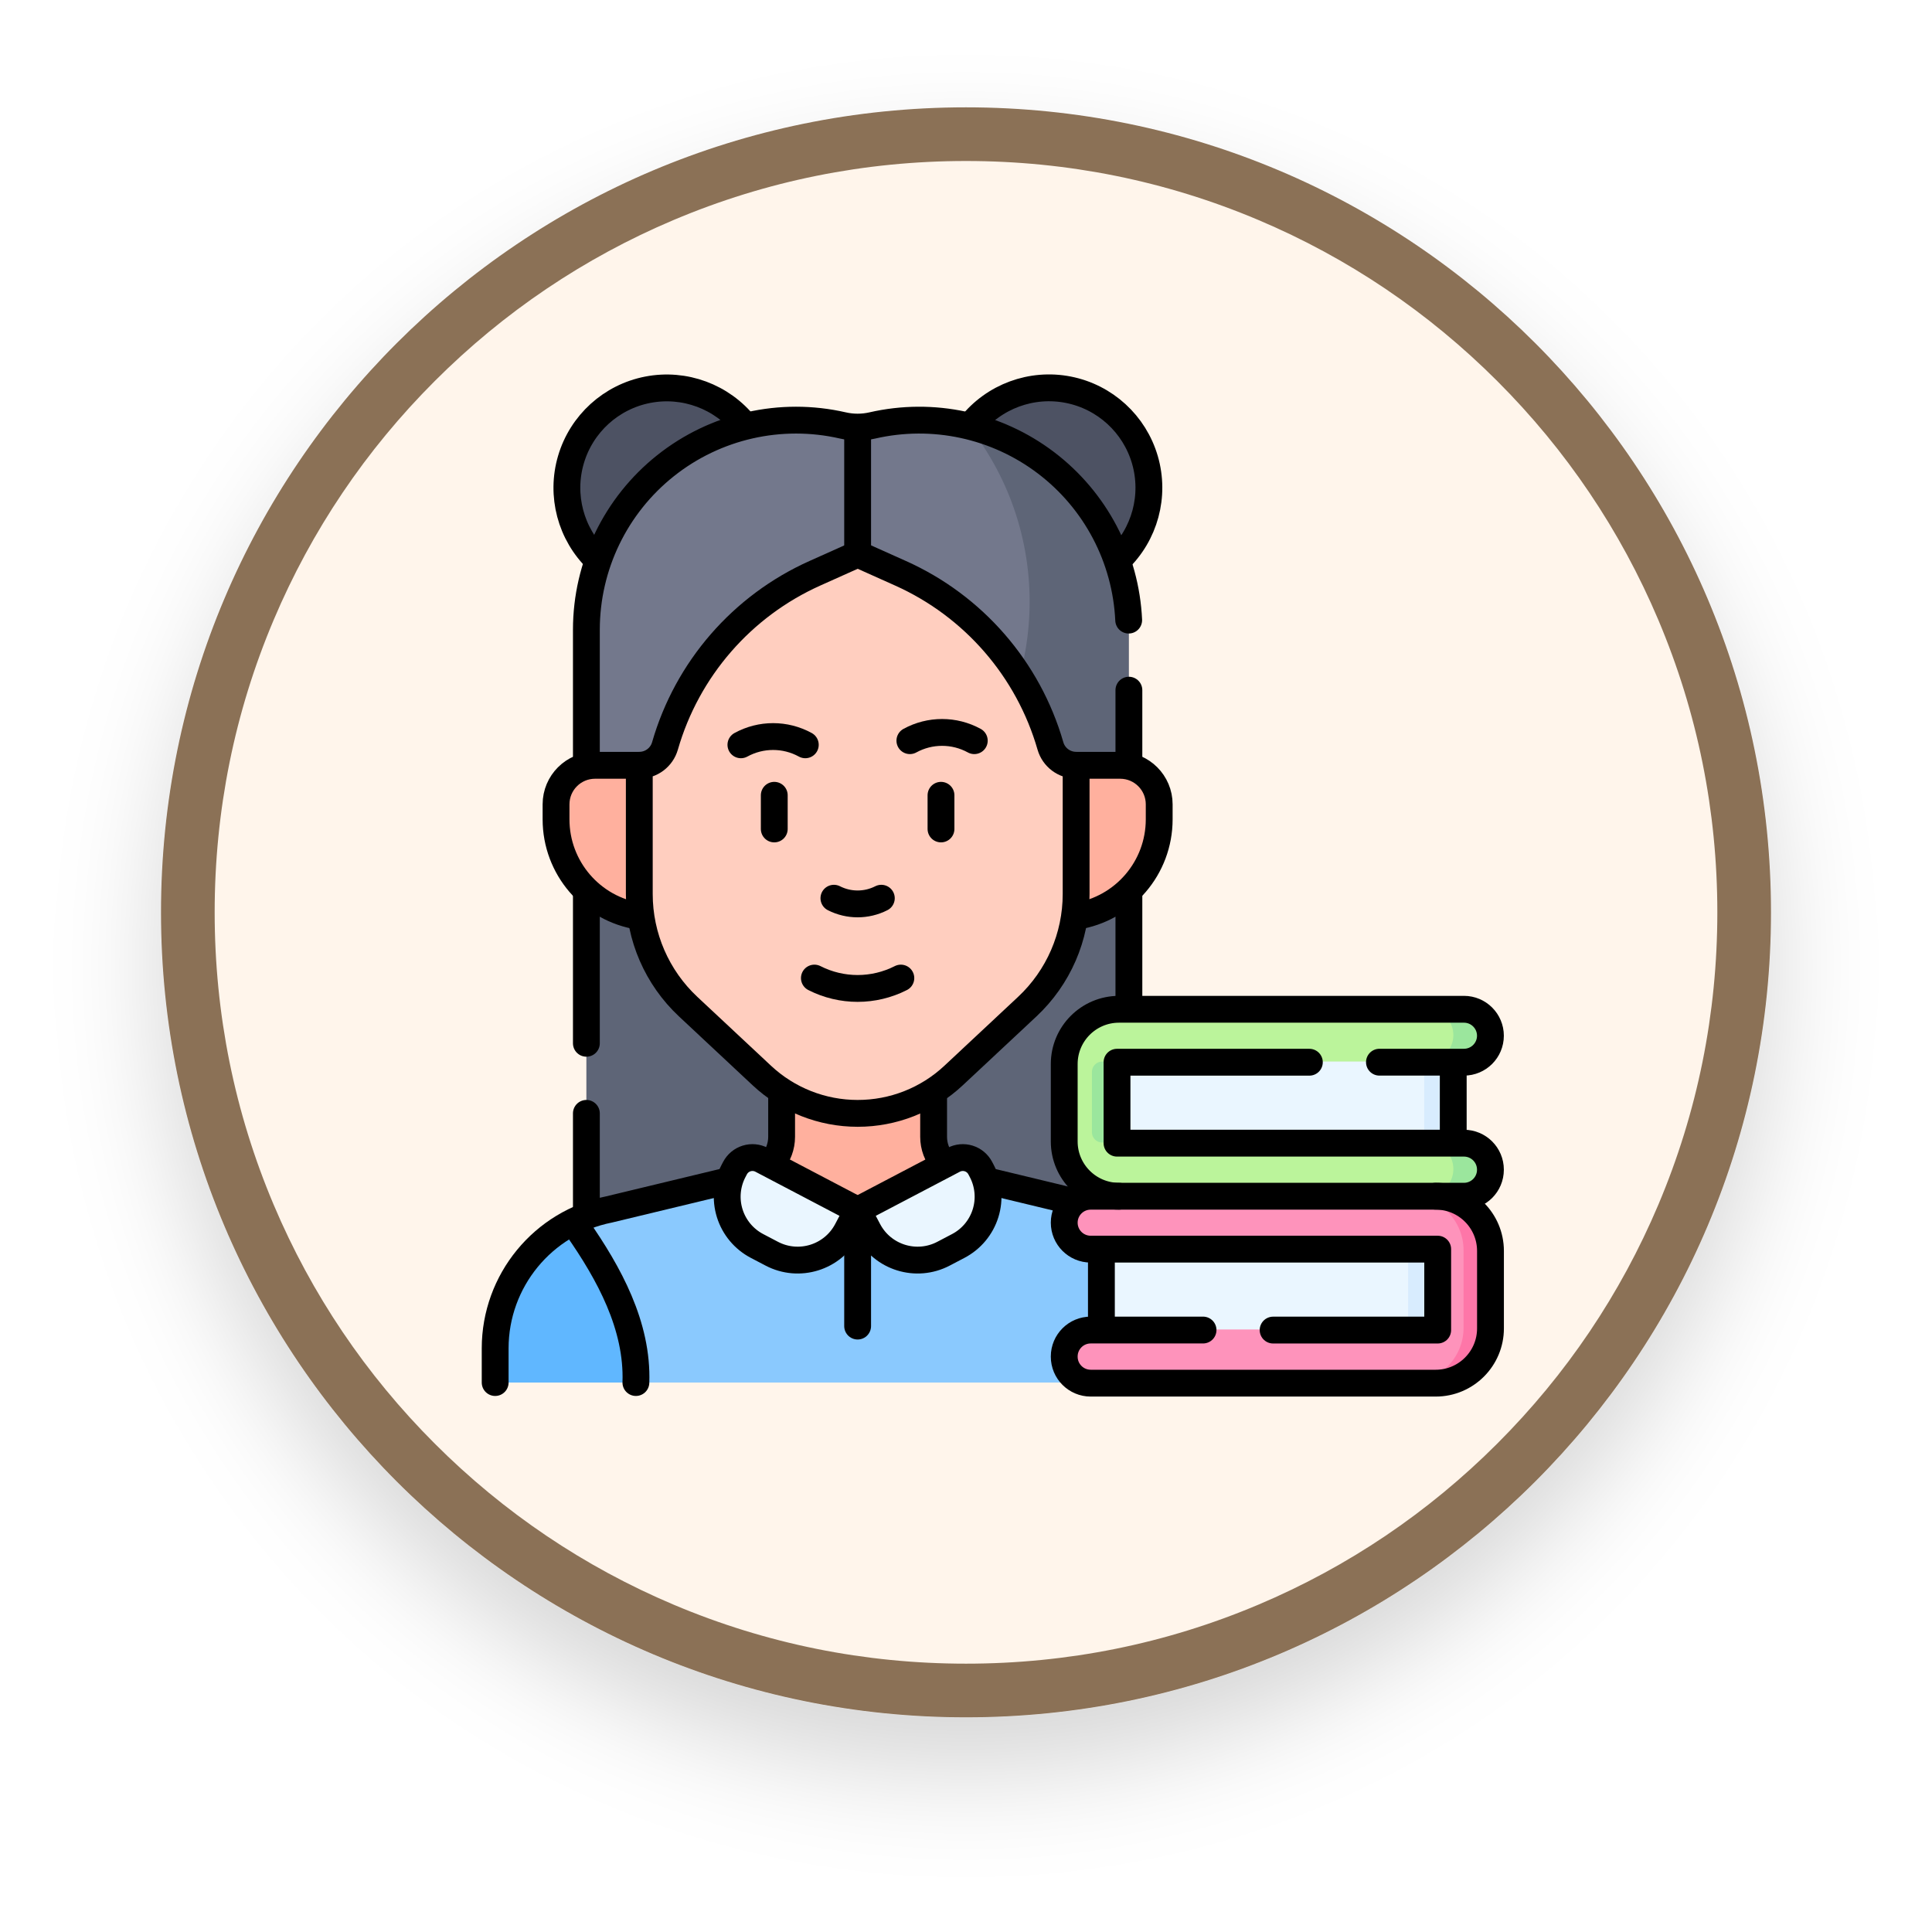
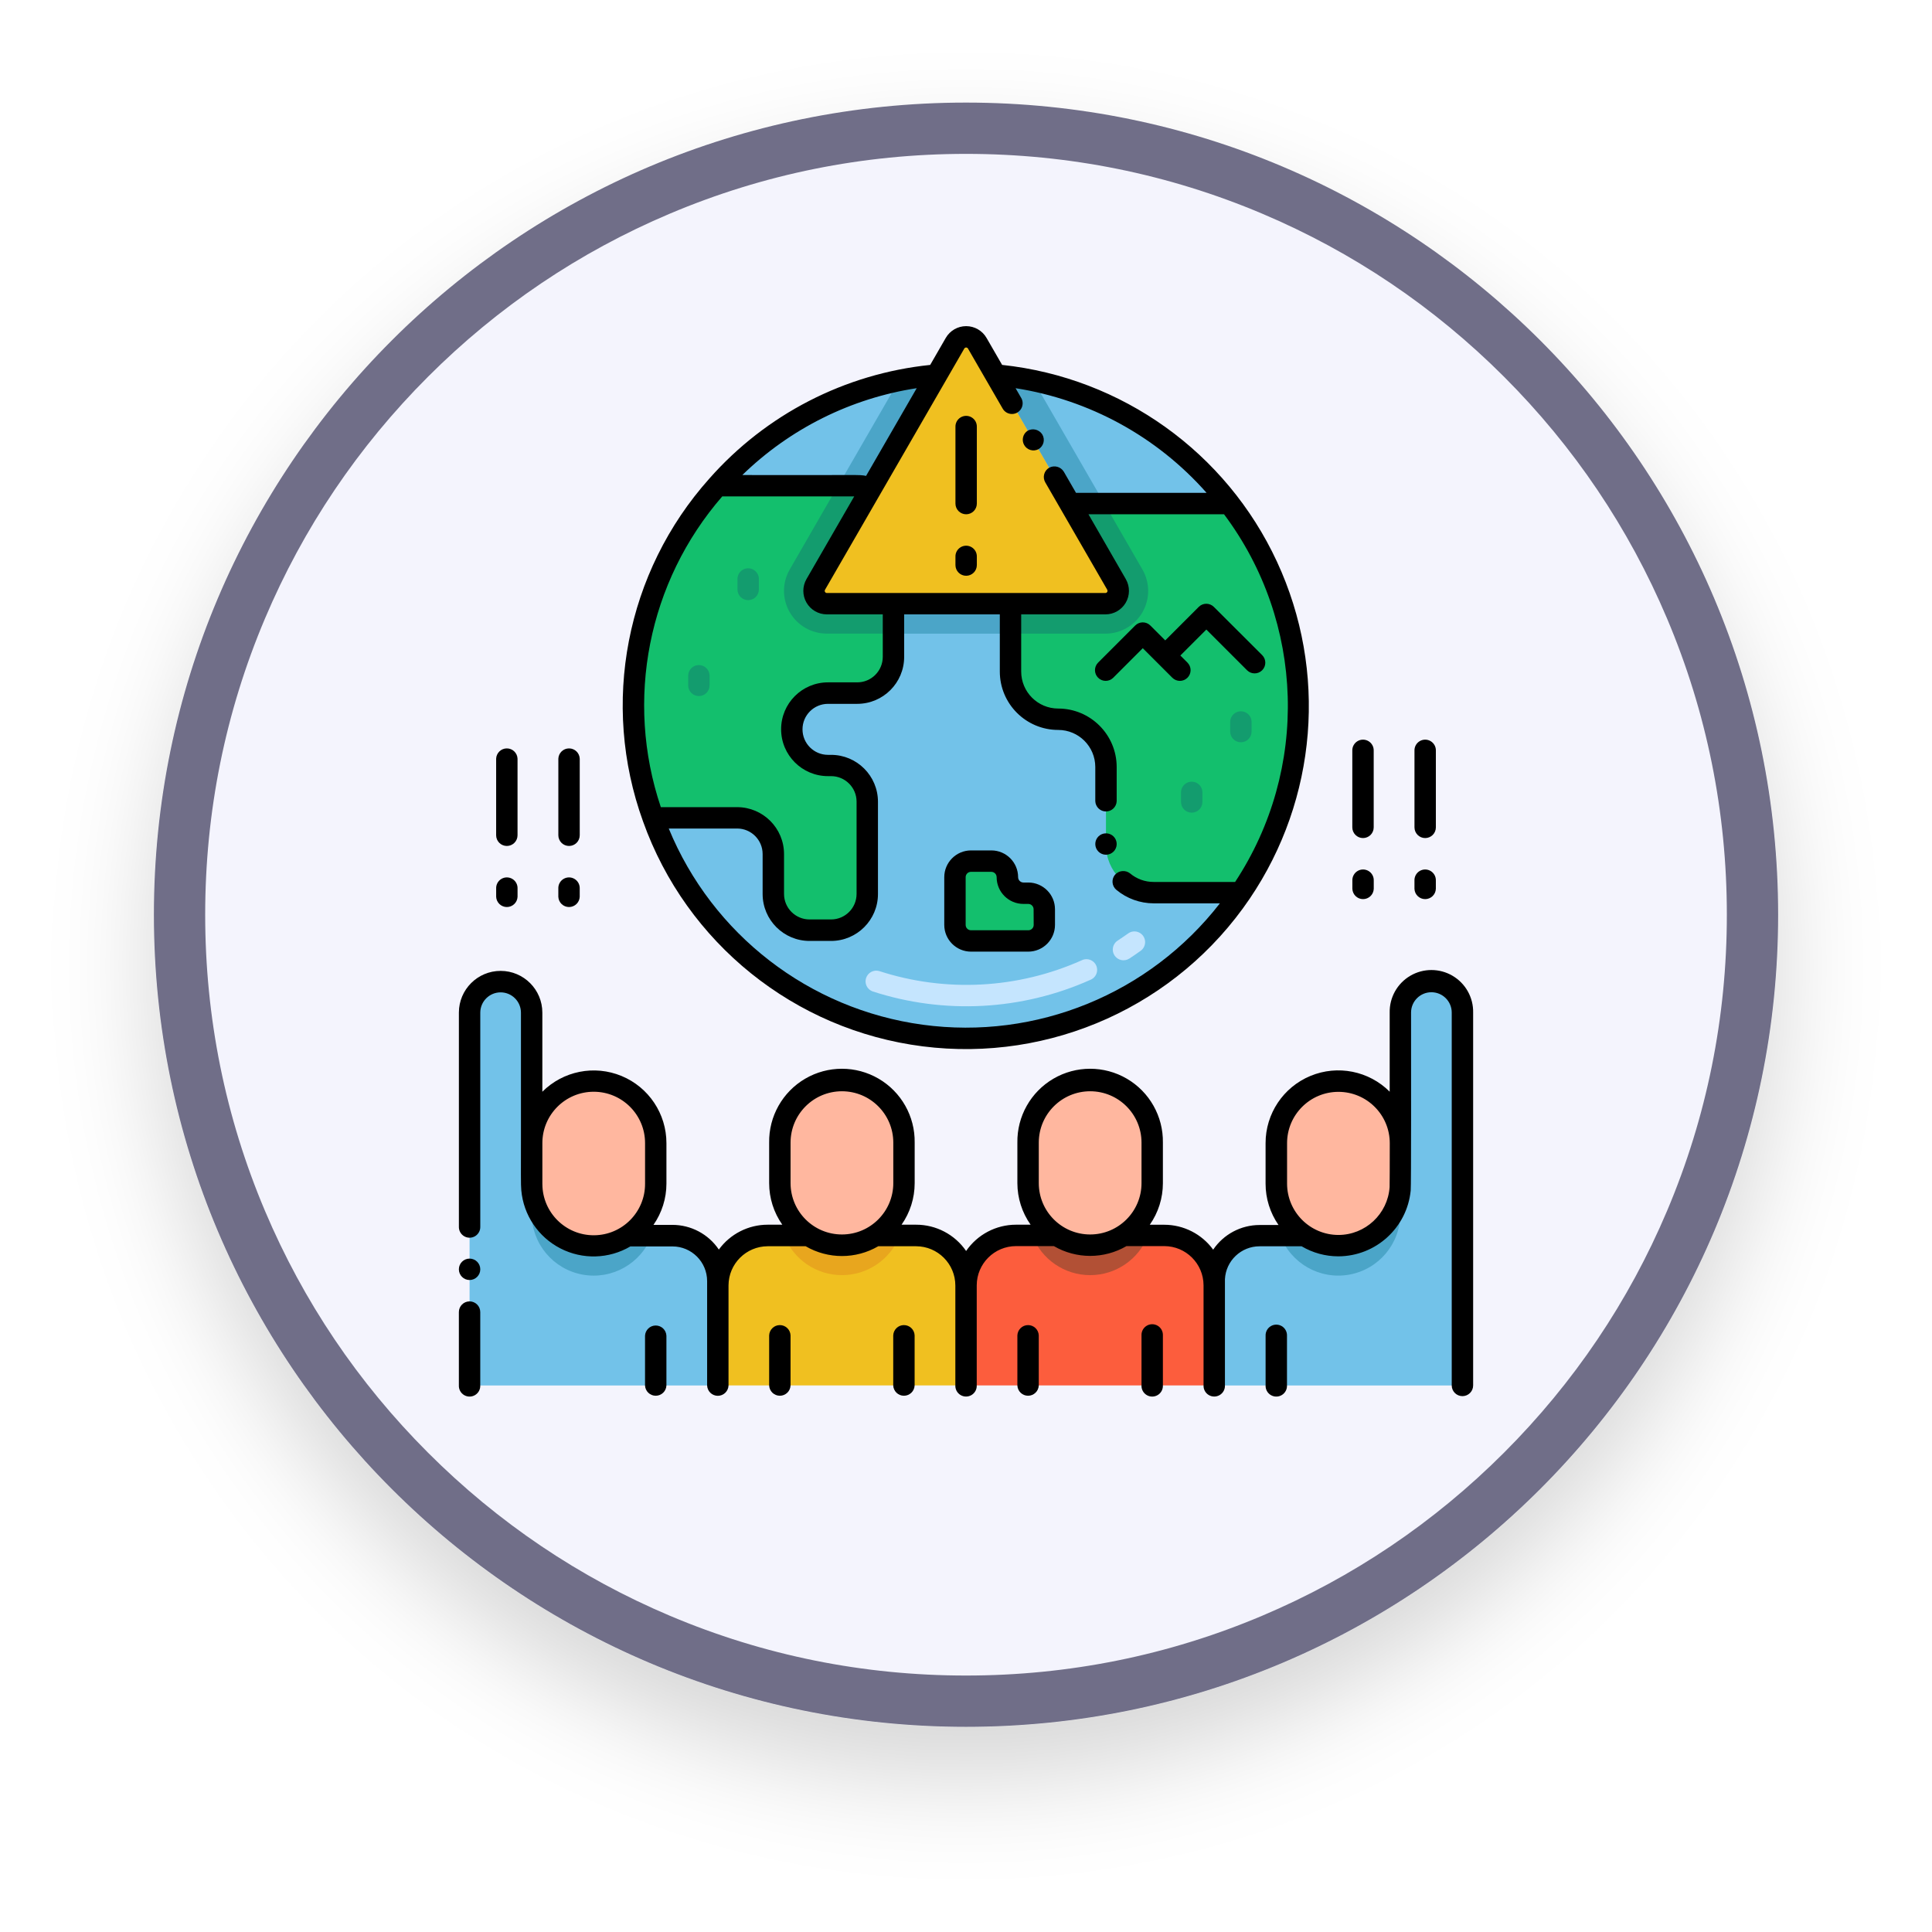
- <svg xmlns="http://www.w3.org/2000/svg" width="108" height="108" viewBox="0 0 108 108">
+ <svg xmlns="http://www.w3.org/2000/svg" width="113" height="113" viewBox="0 0 113 113">
  <defs>
-     <filter id="Path_904820" x="0" y="0" width="108" height="108" filterUnits="userSpaceOnUse">
+     <filter id="Path_982547" x="0" y="0" width="113" height="113" filterUnits="userSpaceOnUse">
      <feOffset dy="3" input="SourceAlpha" />
      <feGaussianBlur stdDeviation="3" result="blur" />
      <feFlood flood-opacity="0.161" />
      <feComposite operator="in" in2="blur" />
      <feComposite in="SourceGraphic" />
    </filter>
  </defs>
-   <g id="Group_1203506" data-name="Group 1203506" transform="translate(-619.477 -2539)">
-     <g id="Group_1178319" data-name="Group 1178319" transform="translate(628.477 2545)">
-       <g id="Group_1173585" data-name="Group 1173585" transform="translate(0 0)">
-         <g id="Group_1173428" data-name="Group 1173428">
-           <g id="Group_1171958" data-name="Group 1171958">
-             <g id="Group_1167341" data-name="Group 1167341">
-               <g id="Group_1166792" data-name="Group 1166792">
-                 <g transform="matrix(1, 0, 0, 1, -9, -6)" filter="url(#Path_904820)">
-                   <g id="Path_904820-2" data-name="Path 904820" transform="translate(9 6)" fill="#fff5eb">
-                     <path d="M 45 88.5 C 39.127 88.5 33.43 87.35 28.068 85.082 C 22.889 82.891 18.236 79.755 14.241 75.759 C 10.245 71.764 7.109 67.111 4.918 61.932 C 2.65 56.57 1.5 50.873 1.5 45 C 1.5 39.127 2.65 33.43 4.918 28.068 C 7.109 22.889 10.245 18.236 14.241 14.241 C 18.236 10.245 22.889 7.109 28.068 4.918 C 33.43 2.65 39.127 1.5 45 1.5 C 50.873 1.5 56.57 2.65 61.932 4.918 C 67.111 7.109 71.764 10.245 75.759 14.241 C 79.755 18.236 82.891 22.889 85.082 28.068 C 87.35 33.43 88.5 39.127 88.5 45 C 88.5 50.873 87.35 56.57 85.082 61.932 C 82.891 67.111 79.755 71.764 75.759 75.759 C 71.764 79.755 67.111 82.891 61.932 85.082 C 56.57 87.35 50.873 88.5 45 88.5 Z" stroke="none" />
-                     <path d="M 45 3 C 39.329 3 33.829 4.11 28.653 6.299 C 23.652 8.415 19.16 11.443 15.302 15.302 C 11.443 19.16 8.415 23.652 6.299 28.653 C 4.11 33.829 3 39.329 3 45 C 3 50.671 4.11 56.171 6.299 61.347 C 8.415 66.348 11.443 70.84 15.302 74.698 C 19.16 78.557 23.652 81.585 28.653 83.701 C 33.829 85.89 39.329 87 45 87 C 50.671 87 56.171 85.89 61.347 83.701 C 66.348 81.585 70.84 78.557 74.698 74.698 C 78.557 70.84 81.585 66.348 83.701 61.347 C 85.89 56.171 87 50.671 87 45 C 87 39.329 85.89 33.829 83.701 28.653 C 81.585 23.652 78.557 19.16 74.698 15.302 C 70.84 11.443 66.348 8.415 61.347 6.299 C 56.171 4.11 50.671 3 45 3 M 45 7.62939453125e-06 C 69.853 7.62939453125e-06 90 20.147 90 45 C 90 69.853 69.853 90 45 90 C 20.147 90 -7.62939453125e-06 69.853 -7.62939453125e-06 45 C -7.62939453125e-06 20.147 20.147 7.62939453125e-06 45 7.62939453125e-06 Z" stroke="none" fill="#8b7157" />
+   <g id="Group_1203927" data-name="Group 1203927" transform="translate(-1216.56 -1154.448)">
+     <g id="Group_1203719" data-name="Group 1203719">
+       <g id="Group_1203495" data-name="Group 1203495" transform="translate(0 -984.148)">
+         <g id="Group_1202592" data-name="Group 1202592" transform="translate(1225.561 2144.596)">
+           <g id="Group_1172010" data-name="Group 1172010" transform="translate(0)">
+             <g id="Group_1171046" data-name="Group 1171046">
+               <g id="Group_1148525" data-name="Group 1148525">
+                 <g transform="matrix(1, 0, 0, 1, -9, -6)" filter="url(#Path_982547)">
+                   <g id="Path_982547-2" data-name="Path 982547" transform="translate(9 6)" fill="#f4f4fd">
+                     <path d="M 47.5 93.5 C 41.289 93.5 35.265 92.284 29.595 89.886 C 24.118 87.569 19.198 84.252 14.973 80.027 C 10.748 75.802 7.431 70.882 5.114 65.405 C 2.716 59.735 1.5 53.711 1.5 47.5 C 1.5 41.289 2.716 35.265 5.114 29.595 C 7.431 24.118 10.748 19.198 14.973 14.973 C 19.198 10.748 24.118 7.431 29.595 5.114 C 35.265 2.716 41.289 1.5 47.5 1.5 C 53.711 1.5 59.735 2.716 65.405 5.114 C 70.882 7.431 75.802 10.748 80.027 14.973 C 84.252 19.198 87.569 24.118 89.886 29.595 C 92.284 35.265 93.5 41.289 93.5 47.5 C 93.5 53.711 92.284 59.735 89.886 65.405 C 87.569 70.882 84.252 75.802 80.027 80.027 C 75.802 84.252 70.882 87.569 65.405 89.886 C 59.735 92.284 53.711 93.5 47.5 93.5 Z" stroke="none" />
+                     <path d="M 47.5 3 C 41.491 3 35.664 4.176 30.18 6.496 C 24.881 8.737 20.122 11.946 16.034 16.034 C 11.946 20.122 8.737 24.881 6.496 30.18 C 4.176 35.664 3 41.491 3 47.5 C 3 53.509 4.176 59.336 6.496 64.82 C 8.737 70.119 11.946 74.878 16.034 78.966 C 20.122 83.054 24.881 86.263 30.18 88.504 C 35.664 90.824 41.491 92 47.5 92 C 53.509 92 59.336 90.824 64.82 88.504 C 70.119 86.263 74.878 83.054 78.966 78.966 C 83.054 74.878 86.263 70.119 88.504 64.82 C 90.824 59.336 92 53.509 92 47.5 C 92 41.491 90.824 35.664 88.504 30.18 C 86.263 24.881 83.054 20.122 78.966 16.034 C 74.878 11.946 70.119 8.737 64.82 6.496 C 59.336 4.176 53.509 3 47.5 3 M 47.5 0 C 73.734 0 95 21.266 95 47.5 C 95 73.734 73.734 95 47.5 95 C 21.266 95 0 73.734 0 47.5 C 0 21.266 21.266 0 47.5 0 Z" stroke="none" fill="#6f6e88" />
                  </g>
                </g>
              </g>
            </g>
          </g>
        </g>
      </g>
-       <g id="learning-process_14781901_2_" data-name="learning-process_14781901 (2)" transform="translate(18.68 15.684)">
-         <g id="Group_1177458" data-name="Group 1177458" transform="translate(0 0)">
-           <ellipse id="Ellipse_12451" data-name="Ellipse 12451" cx="5.584" cy="5.584" rx="5.584" ry="5.584" transform="translate(4.008 0)" fill="#4d5263" />
-           <ellipse id="Ellipse_12452" data-name="Ellipse 12452" cx="5.584" cy="5.584" rx="5.584" ry="5.584" transform="translate(25.374 0)" fill="#4d5263" />
-           <path id="Path_1035206" data-name="Path 1035206" d="M80.088,40.416c0,8.763-8.611,15.124-17.374,15.124-3.3,0-6.715,2.409-9.664-8.69V35.278A11.718,11.718,0,0,1,67.373,23.867l.84.64.84-.64a11.811,11.811,0,0,1,2.626-.3,11.576,11.576,0,0,1,2.746.33C83.377,30.7,80.088,36.708,80.088,40.416Z" transform="translate(-47.951 -21.771)" fill="#73788c" />
-           <path id="Path_1035207" data-name="Path 1035207" d="M83.377,37.9V77.987H53.05V49.471A15.868,15.868,0,0,0,74.424,26.52,11.713,11.713,0,0,1,83.377,37.9Z" transform="translate(-47.951 -24.391)" fill="#5e6577" />
-           <path id="Path_1035208" data-name="Path 1035208" d="M63.9,404.674l-7.234,1.913H31.246c-5.2-1.553-4.1-3.311-5.864-5.846l2.356-3.137a7.92,7.92,0,0,1,2.008-.693l6.748-1.647,2.363-.97c.149-.172,1.951,2.014,3.954,2.543a12.46,12.46,0,0,0,1.661,0c2-.529,3.806-2.715,3.955-2.543l2.363.969,6.748,1.648A7.923,7.923,0,0,1,63.9,404.674Z" transform="translate(-23.38 -350.986)" fill="#8ac9fe" />
-           <path id="Path_1035209" data-name="Path 1035209" d="M15.366,432.923H7.836a.335.335,0,0,1-.336-.336V431.01a7.919,7.919,0,0,1,4.358-7.07l.236.337C13.862,426.812,15.478,429.744,15.366,432.923Z" transform="translate(-7.5 -377.322)" fill="#60b7ff" />
-           <path id="Path_1035210" data-name="Path 1035210" d="M144.634,351.2l-.283-2.517a2.084,2.084,0,0,0,.694-1.505v-4.327h8.5v4.327a1.785,1.785,0,0,0,.694,1.505l.179,2.307-5.121.667Z" transform="translate(-129.031 -305.306)" fill="#ffb09e" />
-           <path id="Path_1035211" data-name="Path 1035211" d="M125.849,397.209l-.824-.432a3.109,3.109,0,0,1-1.309-4.2l.08-.152a1.1,1.1,0,0,1,1.488-.462l5.366,2.815-.593,1.126A3.119,3.119,0,0,1,125.849,397.209Z" transform="translate(-110.388 -348.811)" fill="#eaf6ff" />
-           <path id="Path_1035212" data-name="Path 1035212" d="M193.306,397.209l.824-.432a3.109,3.109,0,0,0,1.309-4.2l-.08-.152a1.1,1.1,0,0,0-1.488-.462l-5.366,2.815.593,1.126A3.119,3.119,0,0,0,193.306,397.209Z" transform="translate(-168.243 -348.811)" fill="#eaf6ff" />
-           <path id="Path_1035213" data-name="Path 1035213" d="M66.139,204.471H43.386a5.482,5.482,0,0,1-5.482-5.482v-.84a2.181,2.181,0,0,1,2.181-2.181H69.44a2.181,2.181,0,0,1,2.181,2.181v.84A5.482,5.482,0,0,1,66.139,204.471Z" transform="translate(-34.5 -174.87)" fill="#ffb09e" />
-           <path id="Path_1035214" data-name="Path 1035214" d="M91.606,122.2a7.831,7.831,0,0,0,5.363-2.115l4.118-3.85a8.618,8.618,0,0,0,2.733-6.295v-7.2h0a1.493,1.493,0,0,1-1.436-1.08h0a15.175,15.175,0,0,0-8.385-9.654l-2.165-.97a.547.547,0,0,0-.447,0l-2.165.97a15.175,15.175,0,0,0-8.385,9.654h0a1.493,1.493,0,0,1-1.436,1.08h0v7.2a8.618,8.618,0,0,0,2.733,6.295l4.118,3.85A7.832,7.832,0,0,0,91.606,122.2Z" transform="translate(-71.344 -81.646)" fill="#ffcebf" />
-           <g id="Group_1177457" data-name="Group 1177457" transform="translate(31.811 34.699)">
-             <path id="Path_1035215" data-name="Path 1035215" d="M324.545,325.36l.812,1.319v4.733l-.812,1.392H306.03V325.36Z" transform="translate(-304.422 -324.477)" fill="#eaf6ff" />
-             <rect id="Rectangle_416042" data-name="Rectangle 416042" width="18.044" height="7.443" transform="translate(2.079 11.334)" fill="#eaf6ff" />
-             <rect id="Rectangle_416043" data-name="Rectangle 416043" width="2.99" height="7.443" transform="translate(19.227 11.334)" fill="#d8ecfe" />
-             <path id="Path_1035216" data-name="Path 1035216" d="M314.978,404.38l-.291,5.134c0,1.69-2.063,2.529-3.755,2.529H293.15a1.48,1.48,0,0,1-1.48-1.48v-.008a1.48,1.48,0,0,1,1.48-1.48h19.058a.336.336,0,0,0,.336-.336v-3.853a.337.337,0,0,0-.336-.336H293.15a1.479,1.479,0,1,1,0-2.959h1.582l1.371-1.165h13.81l1.02,1.165C312.623,401.591,314.978,402.688,314.978,404.38Z" transform="translate(-291.67 -391.141)" fill="#fe93bb" />
-             <path id="Path_1035217" data-name="Path 1035217" d="M468.3,413.892v4.329a3.06,3.06,0,0,1-3.061,3.061h-1.5a3.061,3.061,0,0,0,3.062-3.061v-4.329a3.061,3.061,0,0,0-3.062-3.062h1.5A3.061,3.061,0,0,1,468.3,413.892Z" transform="translate(-444.478 -400.379)" fill="#fe76a8" />
-             <g id="Group_1177456" data-name="Group 1177456" transform="translate(0 0)">
-               <rect id="Rectangle_416044" data-name="Rectangle 416044" width="1.624" height="7.443" transform="translate(20.123 0.883)" fill="#d8ecfe" />
-               <path id="Path_1035218" data-name="Path 1035218" d="M314.978,326.432v.009c0,.817-2.217,1.48-3.035,1.48H294.732a3.061,3.061,0,0,1-3.062-3.061v-4.329a3.062,3.062,0,0,1,3.062-3.062h17.212a6.927,6.927,0,0,1,2.4.433,1.713,1.713,0,0,1,.633,1.043c0,.815-2.262,1.482-3.078,1.482H294.459c-.683,0-.82.579-.82,1.262v1.7c0,.874.292,1.557,1.166,1.557h17.14C312.761,324.953,314.978,325.615,314.978,326.432Z" transform="translate(-291.67 -317.47)" fill="#bbf49b" />
-               <path id="Path_1035219" data-name="Path 1035219" d="M476.331,318.95a1.479,1.479,0,0,1-1.48,1.479H472.78a1.479,1.479,0,0,0,0-2.959h2.071a1.479,1.479,0,0,1,1.48,1.48Z" transform="translate(-452.506 -317.47)" fill="#9be69d" />
-               <path id="Path_1035220" data-name="Path 1035220" d="M476.331,385.8v.008a1.48,1.48,0,0,1-1.48,1.48H472.78a1.479,1.479,0,0,0,1.479-1.48V385.8a1.479,1.479,0,0,0-1.479-1.48h2.071A1.48,1.48,0,0,1,476.331,385.8Z" transform="translate(-452.506 -376.837)" fill="#9be69d" />
-               <path id="Path_1035221" data-name="Path 1035221" d="M307.266,348.424H306.1a.574.574,0,0,1-.574-.574v-3.375a.576.576,0,0,1,.576-.576h1.161a.336.336,0,0,0-.336.336v3.853A.335.335,0,0,0,307.266,348.424Z" transform="translate(-303.978 -340.94)" fill="#9be69d" />
-             </g>
+       <g id="Icons" transform="translate(1233.939 1170.582)">
+         <g id="Group_1203718" data-name="Group 1203718" transform="translate(9.46 2.939)">
+           <path id="Path_1044436" data-name="Path 1044436" d="M200.539,157.967v21.807H186.021v-6.108c0-.045,0-.09,0-.135a2.654,2.654,0,0,1,2.66-2.537l1.2.005,4,.013a3.024,3.024,0,0,0,3.025-3.025V157.967a1.815,1.815,0,1,1,3.631,0Z" transform="translate(-141.842 -117.813)" fill="#72c2e9" />
+           <path id="Path_1044437" data-name="Path 1044437" d="M208.477,203.45V205.2a3.629,3.629,0,0,1-7.026,1.261l4,.013a3.024,3.024,0,0,0,3.025-3.025Z" transform="translate(-153.411 -153.278)" fill="#4ba5c8" />
+           <path id="Path_1044438" data-name="Path 1044438" d="M207.785,183.041v2.386a3.629,3.629,0,0,1-7.257-.019v-2.367a3.629,3.629,0,1,1,7.257,0Z" transform="translate(-152.719 -135.254)" fill="#ffb79f" />
+           <path id="Path_1044439" data-name="Path 1044439" d="M26.479,173.666v6.108H11.961V157.967a1.815,1.815,0,1,1,3.631,0v10.019a3.024,3.024,0,0,0,3.025,3.025h5.21A2.654,2.654,0,0,1,26.479,173.666Z" transform="translate(-11.335 -117.813)" fill="#72c2e9" />
+           <path id="Path_1044440" data-name="Path 1044440" d="M33.492,206.475a3.629,3.629,0,0,1-7.021-1.274V203.45a3.024,3.024,0,0,0,3.025,3.025Z" transform="translate(-22.214 -153.278)" fill="#4ba5c8" />
+           <path id="Path_1044441" data-name="Path 1044441" d="M33.727,183.041v2.367a3.629,3.629,0,0,1-7.257.019v-2.386a3.629,3.629,0,1,1,7.257,0Z" transform="translate(-22.214 -135.254)" fill="#ffb79f" />
+           <path id="Path_1044442" data-name="Path 1044442" d="M84.5,218.4v5.858H69.981V218.4a2.917,2.917,0,0,1,2.918-2.918h.958l6.771-.005h.951A2.92,2.92,0,0,1,84.5,218.4Z" transform="translate(-54.837 -162.298)" fill="#f0c020" />
+           <path id="Path_1044443" data-name="Path 1044443" d="M92.242,215.48a3.628,3.628,0,0,1-6.771.005Z" transform="translate(-66.451 -162.298)" fill="#e8a61e" />
+           <path id="Path_1044444" data-name="Path 1044444" d="M91.75,182.936V185.3a3.63,3.63,0,1,1-7.26,0v-2.367a3.63,3.63,0,0,1,7.26,0Z" transform="translate(-65.716 -135.175)" fill="#ffb79f" />
+           <path id="Path_1044445" data-name="Path 1044445" d="M142.519,218.4v5.858H128V218.4a2.917,2.917,0,0,1,2.918-2.918h.958l6.771-.005h.951A2.92,2.92,0,0,1,142.519,218.4Z" transform="translate(-98.339 -162.298)" fill="#fc5d3d" />
+           <path id="Path_1044446" data-name="Path 1044446" d="M150.262,215.48a3.628,3.628,0,0,1-6.771.005Z" transform="translate(-109.953 -162.298)" fill="#b25035" />
+           <path id="Path_1044447" data-name="Path 1044447" d="M149.769,182.936V185.3a3.63,3.63,0,0,1-7.26,0v-2.367a3.63,3.63,0,0,1,7.26,0Z" transform="translate(-109.217 -135.175)" fill="#ffb79f" />
+           <path id="Path_1044448" data-name="Path 1044448" d="M85.787,44.4A19.433,19.433,0,1,1,55.623,20.1a19.236,19.236,0,0,1,10.169-5.663,19.549,19.549,0,0,1,7.857.008A19.455,19.455,0,0,1,85.787,44.4Z" transform="translate(-40.049 -11.263)" fill="#72c2e9" />
+           <path id="Path_1044449" data-name="Path 1044449" d="M103.884,14.35l-3.833,6.643a2.1,2.1,0,0,0-.813-.163H98.121l3.558-6.163A19.325,19.325,0,0,1,103.884,14.35Z" transform="translate(-75.936 -11.495)" fill="#4ba5c8" />
+           <path id="Path_1044450" data-name="Path 1044450" d="M111.041,67.83h6.846v1.752h-6.846Z" transform="translate(-85.623 -51.593)" fill="#4ba5c8" />
+           <path id="Path_1044451" data-name="Path 1044451" d="M141.277,21.882h-2.024l-4.341-7.522a18.88,18.88,0,0,1,2.209.323Z" transform="translate(-103.52 -11.502)" fill="#4ba5c8" />
+           <path id="Path_1044452" data-name="Path 1044452" d="M153.85,63.467a19.766,19.766,0,0,1-1.974,3.711h-5.1a2.794,2.794,0,0,1-2.792-2.792V59.829a2.794,2.794,0,0,0-2.792-2.792,2.794,2.794,0,0,1-2.792-2.792V47.212a2.794,2.794,0,0,1,2.792-2.792H151.2a19.746,19.746,0,0,1,1.664,2.557,19.23,19.23,0,0,1,.986,16.49Z" transform="translate(-106.137 -34.041)" fill="#13bf6d" />
+           <path id="Path_1044453" data-name="Path 1044453" d="M143.951,52.029H138.4V47.212a2.794,2.794,0,0,1,2.792-2.792h2.7l2.224,3.856A2.5,2.5,0,0,1,143.951,52.029Z" transform="translate(-106.137 -34.041)" fill="#139c6e" />
+           <path id="Path_1044454" data-name="Path 1044454" d="M65.469,42.367v7.895a2.118,2.118,0,0,1-2.117,2.117H61.641a2.117,2.117,0,1,0,0,4.234h.18a2.118,2.118,0,0,1,2.117,2.117v5.4a2.118,2.118,0,0,1-2.117,2.117H60.56a2.118,2.118,0,0,1-2.117-2.117V61.792a2.118,2.118,0,0,0-2.117-2.117H51.412A19.319,19.319,0,0,1,55.168,40.25h8.185A2.118,2.118,0,0,1,65.469,42.367Z" transform="translate(-40.052 -30.914)" fill="#13bf6d" />
+           <path id="Path_1044455" data-name="Path 1044455" d="M91.865,42.367V48.9h-3.9A2.5,2.5,0,0,1,85.8,45.147s1.281-2.219,2.825-4.9h1.118A2.118,2.118,0,0,1,91.865,42.367Z" transform="translate(-66.447 -30.914)" fill="#139c6e" />
+           <path id="Path_1044456" data-name="Path 1044456" d="M109.514,21.051H93.222a.749.749,0,0,1-.648-1.126l8.145-14.11a.752.752,0,0,1,1.3,0c6.8,11.785,4.486,7.775,8.145,14.11A.75.75,0,0,1,109.514,21.051Z" transform="translate(-71.7 -4.814)" fill="#f0c020" />
+           <path id="Path_1044457" data-name="Path 1044457" d="M128.5,128.938a.938.938,0,0,0-.938-.938h-1.186a.938.938,0,0,0-.938.938v2.792a.938.938,0,0,0,.938.938h3.348a.938.938,0,0,0,.938-.938v-.916a.938.938,0,0,0-.938-.938h-.285A.938.938,0,0,1,128.5,128.938Z" transform="translate(-96.42 -96.707)" fill="#13bf6d" />
+           <path id="Path_1044458" data-name="Path 1044458" d="M104.847,147.974a.626.626,0,0,1,.385-1.19,16.51,16.51,0,0,0,11.846-.626.626.626,0,1,1,.515,1.14A17.759,17.759,0,0,1,104.847,147.974ZM119,145.869a.625.625,0,0,1,.184-.865c.2-.13.4-.267.6-.407a.626.626,0,1,1,.729,1.017c-.211.151-.427.3-.644.44A.626.626,0,0,1,119,145.869Z" transform="translate(-80.654 -109.063)" fill="#c5e5fe" />
+           <g id="Group_1203717" data-name="Group 1203717" transform="translate(13.412 14.192)">
+             <path id="Path_1044459" data-name="Path 1044459" d="M178.886,111.171a.625.625,0,0,1-.626-.626v-.586a.626.626,0,0,1,1.251,0v.586A.626.626,0,0,1,178.886,111.171Z" transform="translate(-149.435 -96.904)" fill="#139c6e" />
+             <path id="Path_1044460" data-name="Path 1044460" d="M63.687,83.917a.625.625,0,0,1-.626-.626v-.586a.626.626,0,0,1,1.251,0v.586A.625.625,0,0,1,63.687,83.917Z" transform="translate(-63.061 -76.47)" fill="#139c6e" />
+             <path id="Path_1044461" data-name="Path 1044461" d="M75.207,61.495a.625.625,0,0,1-.626-.626v-.586a.626.626,0,1,1,1.251,0v.586A.625.625,0,0,1,75.207,61.495Z" transform="translate(-71.698 -59.658)" fill="#139c6e" />
+             <path id="Path_1044462" data-name="Path 1044462" d="M190.377,94.717a.625.625,0,0,1-.626-.626v-.586a.626.626,0,0,1,1.251,0v.586A.625.625,0,0,1,190.377,94.717Z" transform="translate(-158.05 -84.567)" fill="#139c6e" />
          </g>
-         </g>
-         <g id="Group_1177469" data-name="Group 1177469" transform="translate(0 0)">
-           <g id="Group_1177464" data-name="Group 1177464" transform="translate(0 0)">
-             <path id="Path_1035222" data-name="Path 1035222" d="M45.018,17.109a5.584,5.584,0,1,1,8.248-7.492" transform="translate(-39.296 -7.5)" fill="none" stroke="#000" stroke-linecap="round" stroke-linejoin="round" stroke-miterlimit="10" stroke-width="1.5" />
-             <path id="Path_1035223" data-name="Path 1035223" d="M245.008,9.608a5.584,5.584,0,1,1,8.221,7.519" transform="translate(-218.421 -7.5)" fill="none" stroke="#000" stroke-linecap="round" stroke-linejoin="round" stroke-miterlimit="10" stroke-width="1.5" />
-             <path id="Path_1035224" data-name="Path 1035224" d="M53.048,42.864v-7.59a11.719,11.719,0,0,1,14.34-11.409h0a3.694,3.694,0,0,0,1.646,0h0A11.721,11.721,0,0,1,83.363,34.746" transform="translate(-47.949 -21.766)" fill="none" stroke="#000" stroke-linecap="round" stroke-linejoin="round" stroke-miterlimit="10" stroke-width="1.5" />
-             <line id="Line_978" data-name="Line 978" y1="8.501" transform="translate(5.099 28.135)" fill="none" stroke="#000" stroke-linecap="round" stroke-linejoin="round" stroke-miterlimit="10" stroke-width="1.5" />
-             <line id="Line_979" data-name="Line 979" y1="5.639" transform="translate(5.099 40.554)" fill="none" stroke="#000" stroke-linecap="round" stroke-linejoin="round" stroke-miterlimit="10" stroke-width="1.5" />
-             <line id="Line_980" data-name="Line 980" y2="6.545" transform="translate(35.426 28.148)" fill="none" stroke="#000" stroke-linecap="round" stroke-linejoin="round" stroke-miterlimit="10" stroke-width="1.5" />
-             <line id="Line_981" data-name="Line 981" y2="4.201" transform="translate(35.426 16.897)" fill="none" stroke="#000" stroke-linecap="round" stroke-linejoin="round" stroke-miterlimit="10" stroke-width="1.5" />
-             <g id="Group_1177459" data-name="Group 1177459" transform="translate(0 39.357)">
-               <path id="Path_1035225" data-name="Path 1035225" d="M253.014,403.3l.062.026,4.741,1.142" transform="translate(-225.53 -398.348)" fill="none" stroke="#000" stroke-linecap="round" stroke-linejoin="round" stroke-miterlimit="10" stroke-width="1.5" />
-               <path id="Path_1035226" data-name="Path 1035226" d="M226.454,359.076v2.51a2.2,2.2,0,0,0,.537,1.44l.131.054" transform="translate(-201.944 -359.076)" fill="none" stroke="#000" stroke-linecap="round" stroke-linejoin="round" stroke-miterlimit="10" stroke-width="1.5" />
-               <path id="Path_1035227" data-name="Path 1035227" d="M144.94,363.239l.091-.038a2.2,2.2,0,0,0,.537-1.44v-2.488" transform="translate(-129.555 -359.251)" fill="none" stroke="#000" stroke-linecap="round" stroke-linejoin="round" stroke-miterlimit="10" stroke-width="1.5" />
-               <path id="Path_1035228" data-name="Path 1035228" d="M7.5,414.556v-1.913a7.923,7.923,0,0,1,6.366-7.763l6.613-1.592.073-.03" transform="translate(-7.5 -398.312)" fill="none" stroke="#000" stroke-linecap="round" stroke-linejoin="round" stroke-miterlimit="10" stroke-width="1.5" />
-             </g>
-             <path id="Path_1035229" data-name="Path 1035229" d="M48.545,426.951c1.768,2.535,3.383,5.467,3.272,8.646" transform="translate(-43.95 -379.996)" fill="none" stroke="#000" stroke-linecap="round" stroke-linejoin="round" stroke-miterlimit="10" stroke-width="1.5" />
-             <g id="Group_1177460" data-name="Group 1177460" transform="translate(12.97 43.024)">
-               <path id="Path_1035230" data-name="Path 1035230" d="M125.849,397.209l-.824-.432a3.109,3.109,0,0,1-1.309-4.2l.08-.152a1.1,1.1,0,0,1,1.488-.462l5.366,2.815-.593,1.126A3.119,3.119,0,0,1,125.849,397.209Z" transform="translate(-123.358 -391.835)" fill="none" stroke="#000" stroke-linecap="round" stroke-linejoin="round" stroke-miterlimit="10" stroke-width="1.5" />
-               <path id="Path_1035231" data-name="Path 1035231" d="M193.306,397.209l.824-.432a3.109,3.109,0,0,0,1.309-4.2l-.08-.152a1.1,1.1,0,0,0-1.488-.462l-5.366,2.815.593,1.126A3.119,3.119,0,0,0,193.306,397.209Z" transform="translate(-181.212 -391.835)" fill="none" stroke="#000" stroke-linecap="round" stroke-linejoin="round" stroke-miterlimit="10" stroke-width="1.5" />
-             </g>
-             <line id="Line_982" data-name="Line 982" y2="6.48" transform="translate(20.262 45.965)" fill="none" stroke="#000" stroke-linecap="round" stroke-linejoin="round" stroke-miterlimit="10" stroke-width="1.5" />
-             <path id="Path_1035232" data-name="Path 1035232" d="M42.547,204.407a5.484,5.484,0,0,1-4.644-5.419v-.84a2.181,2.181,0,0,1,2.181-2.181h2.4" transform="translate(-34.5 -174.869)" fill="none" stroke="#000" stroke-linecap="round" stroke-linejoin="round" stroke-miterlimit="10" stroke-width="1.5" />
-             <path id="Path_1035233" data-name="Path 1035233" d="M297.686,195.967h2.392a2.181,2.181,0,0,1,2.181,2.181v.84a5.484,5.484,0,0,1-4.644,5.419" transform="translate(-265.139 -174.869)" fill="none" stroke="#000" stroke-linecap="round" stroke-linejoin="round" stroke-miterlimit="10" stroke-width="1.5" />
-             <path id="Path_1035234" data-name="Path 1035234" d="M91.606,122.2a7.831,7.831,0,0,0,5.363-2.115l4.118-3.85a8.618,8.618,0,0,0,2.733-6.295v-7.2h0a1.493,1.493,0,0,1-1.436-1.08h0a15.175,15.175,0,0,0-8.385-9.654l-2.165-.97a.547.547,0,0,0-.447,0l-2.165.97a15.175,15.175,0,0,0-8.385,9.654h0a1.493,1.493,0,0,1-1.436,1.08h0v7.2a8.618,8.618,0,0,0,2.733,6.295l4.118,3.85A7.832,7.832,0,0,0,91.606,122.2Z" transform="translate(-71.344 -81.646)" fill="none" stroke="#000" stroke-linecap="round" stroke-linejoin="round" stroke-miterlimit="10" stroke-width="1.5" />
-             <line id="Line_983" data-name="Line 983" y1="6.791" transform="translate(20.262 2.287)" fill="none" stroke="#000" stroke-linecap="round" stroke-linejoin="round" stroke-miterlimit="10" stroke-width="1.5" />
-             <g id="Group_1177461" data-name="Group 1177461" transform="translate(13.737 19.488)">
-               <path id="Path_1035235" data-name="Path 1035235" d="M130.214,182.05a3.744,3.744,0,0,1,3.6,0" transform="translate(-130.214 -181.587)" fill="none" stroke="#000" stroke-linecap="round" stroke-linejoin="round" stroke-miterlimit="10" stroke-width="1.5" />
-             </g>
-             <g id="Group_1177462" data-name="Group 1177462" transform="translate(23.183 19.257)">
-               <path id="Path_1035236" data-name="Path 1035236" d="M214.594,179.985a3.745,3.745,0,0,1,3.6,0" transform="translate(-214.594 -179.522)" fill="none" stroke="#000" stroke-linecap="round" stroke-linejoin="round" stroke-miterlimit="10" stroke-width="1.5" />
-             </g>
-             <g id="Group_1177463" data-name="Group 1177463" transform="translate(15.602 22.773)">
-               <path id="Path_1035237" data-name="Path 1035237" d="M179.314,262.335a2.923,2.923,0,0,1-2.651,0" transform="translate(-173.329 -256.581)" fill="none" stroke="#000" stroke-linecap="round" stroke-linejoin="round" stroke-miterlimit="10" stroke-width="1.5" />
-               <path id="Path_1035238" data-name="Path 1035238" d="M171.749,302.208a5.328,5.328,0,0,1-4.833,0" transform="translate(-164.673 -291.99)" fill="none" stroke="#000" stroke-linecap="round" stroke-linejoin="round" stroke-miterlimit="10" stroke-width="1.5" />
-               <line id="Line_984" data-name="Line 984" y2="1.882" transform="translate(0 0)" fill="none" stroke="#000" stroke-linecap="round" stroke-linejoin="round" stroke-miterlimit="10" stroke-width="1.5" />
-               <line id="Line_985" data-name="Line 985" y2="1.882" transform="translate(9.32 0)" fill="none" stroke="#000" stroke-linecap="round" stroke-linejoin="round" stroke-miterlimit="10" stroke-width="1.5" />
-             </g>
-           </g>
-           <g id="Group_1177468" data-name="Group 1177468" transform="translate(31.811 34.734)">
-             <g id="Group_1177465" data-name="Group 1177465" transform="translate(0 0)">
-               <line id="Line_986" data-name="Line 986" y1="4.347" transform="translate(21.746 3.04)" fill="none" stroke="#000" stroke-linecap="round" stroke-linejoin="round" stroke-miterlimit="10" stroke-width="1.5" />
-               <path id="Path_1035239" data-name="Path 1035239" d="M309.293,320.741h4.724a1.48,1.48,0,0,0,1.48-1.479h0a1.48,1.48,0,0,0-1.48-1.479H294.733a3.061,3.061,0,0,0-3.061,3.061v4.329a3.061,3.061,0,0,0,3.061,3.061h19.284a1.48,1.48,0,0,0,1.48-1.479v-.008a1.48,1.48,0,0,0-1.48-1.479H294.623v-4.525h10.752" transform="translate(-291.672 -317.782)" fill="none" stroke="#000" stroke-linecap="round" stroke-linejoin="round" stroke-miterlimit="10" stroke-width="1.5" />
-             </g>
-             <g id="Group_1177467" data-name="Group 1177467" transform="translate(0 10.451)">
-               <g id="Group_1177466" data-name="Group 1177466">
-                 <line id="Line_987" data-name="Line 987" y1="4.347" transform="translate(2.078 3.045)" fill="none" stroke="#000" stroke-linecap="round" stroke-linejoin="round" stroke-miterlimit="10" stroke-width="1.5" />
-                 <path id="Path_1035240" data-name="Path 1035240" d="M312.435,411.14A3.061,3.061,0,0,1,315.5,414.2v4.329a3.061,3.061,0,0,1-3.061,3.061H293.152a1.479,1.479,0,0,1-1.48-1.479V420.1a1.479,1.479,0,0,1,1.48-1.479h6.28" transform="translate(-291.672 -411.14)" fill="none" stroke="#000" stroke-linecap="round" stroke-linejoin="round" stroke-miterlimit="10" stroke-width="1.5" />
-                 <path id="Path_1035241" data-name="Path 1035241" d="M316.994,411.14" transform="translate(-314.159 -411.14)" fill="none" stroke="#000" stroke-linecap="round" stroke-linejoin="round" stroke-miterlimit="10" stroke-width="1.5" />
-                 <path id="Path_1035242" data-name="Path 1035242" d="M303.349,418.624h9.2V414.1H293.152a1.479,1.479,0,0,1-1.48-1.479h0a1.479,1.479,0,0,1,1.48-1.479h1.582" transform="translate(-291.672 -411.141)" fill="none" stroke="#000" stroke-linecap="round" stroke-linejoin="round" stroke-miterlimit="10" stroke-width="1.5" />
-               </g>
-             </g>
-           </g>
+           <path id="Path_1044463" data-name="Path 1044463" d="M199.279,239.978v-2.906a.626.626,0,1,0-1.251,0v2.906a.626.626,0,1,0,1.251,0Z" transform="translate(-150.844 -178.018)" />
+           <path id="Path_1044464" data-name="Path 1044464" d="M68.157,178.527a.625.625,0,0,0,.626-.626V156.095a2.441,2.441,0,1,0-4.881,0c0,1.4,0,2.54,0,4.625a4.252,4.252,0,0,0-7.259,3.009V166.1a4.231,4.231,0,0,0,.757,2.418H56.293a3.276,3.276,0,0,0-2.715,1.442,3.54,3.54,0,0,0-2.86-1.457H49.87a4.229,4.229,0,0,0,.767-2.43V163.7a4.256,4.256,0,1,0-8.511,0v2.367A4.228,4.228,0,0,0,42.9,168.5h-.856a3.54,3.54,0,0,0-2.916,1.537A3.544,3.544,0,0,0,36.2,168.5h-.848a4.229,4.229,0,0,0,.767-2.43V163.7a4.256,4.256,0,1,0-8.511,0v2.367a4.228,4.228,0,0,0,.769,2.433h-.857a3.537,3.537,0,0,0-2.855,1.454,3.278,3.278,0,0,0-2.716-1.444H20.842A4.231,4.231,0,0,0,21.6,166.1v-2.367a4.252,4.252,0,0,0-7.258-3.01c0-1.241,0-2.76,0-4.624a2.44,2.44,0,0,0-4.881-.007s0,0,0,.007v12.511a.626.626,0,1,0,1.251,0V156.1s0,0,0,0a1.189,1.189,0,1,1,2.379,0c0,3.3,0,5.519,0,7.02,0,2.38-.013,3.05.02,3.368a4.245,4.245,0,0,0,6.381,3.282h2.46a2.03,2.03,0,0,1,2.028,2.028c0,1.073,0,6.083,0,6.109a.626.626,0,0,0,1.251,0v-5.86a2.3,2.3,0,0,1,2.293-2.287l2.219,0a4.221,4.221,0,0,0,4.246,0l2.214,0a2.3,2.3,0,0,1,2.295,2.3V177.9a.626.626,0,1,0,1.251,0v-5.857a2.3,2.3,0,0,1,2.293-2.291l2.219,0a4.221,4.221,0,0,0,4.246,0l2.214,0a2.3,2.3,0,0,1,2.294,2.29V177.9a.626.626,0,1,0,1.251,0c0-4.352,0-6.163,0-6.212a2.028,2.028,0,0,1,2.026-1.925h2.46a4.219,4.219,0,0,0,2.144.587,4.265,4.265,0,0,0,4.235-3.85c.032-.234.022-7.433.021-10.407a1.189,1.189,0,1,1,2.379,0V177.9A.626.626,0,0,0,68.157,178.527Zm-53.814-12.4c0-.1,0,.01,0-2.4a3,3,0,1,1,6.007,0V166.1a3,3,0,0,1-6.006.03Zm14.517-.056V163.7a3,3,0,1,1,6.009,0v2.367a3,3,0,0,1-6.009,0Zm14.518,0V163.7a3,3,0,1,1,6.009,0v2.367a3,3,0,0,1-6.009,0ZM60.9,169.1a3.007,3.007,0,0,1-3-3v-2.367a3,3,0,1,1,6.007,0h0c0,1.372-.005,2.33-.01,2.568A3.006,3.006,0,0,1,60.9,169.1Z" transform="translate(-9.46 -115.942)" />
+           <path id="Path_1044465" data-name="Path 1044465" d="M81.989,236.977v2.93a.626.626,0,0,0,1.251,0v-2.93a.626.626,0,0,0-1.251,0Z" transform="translate(-63.841 -177.946)" />
+           <path id="Path_1044466" data-name="Path 1044466" d="M111,236.977v2.93a.626.626,0,0,0,1.251,0v-2.93a.626.626,0,0,0-1.251,0Z" transform="translate(-85.595 -177.946)" />
+           <path id="Path_1044467" data-name="Path 1044467" d="M140.008,236.977v2.93a.626.626,0,0,0,1.251,0v-2.93a.626.626,0,0,0-1.251,0Z" transform="translate(-107.342 -177.946)" />
+           <path id="Path_1044468" data-name="Path 1044468" d="M170.274,239.906v-2.93a.626.626,0,1,0-1.251,0v2.93a.626.626,0,1,0,1.251,0Z" transform="translate(-129.097 -177.946)" />
+           <circle id="Ellipse_12683" data-name="Ellipse 12683" cx="0.626" cy="0.626" r="0.626" transform="translate(0 54.541)" />
+           <path id="Path_1044469" data-name="Path 1044469" d="M10.087,230.91a.626.626,0,0,0-.626.626v4.291a.626.626,0,1,0,1.251,0v-4.291A.626.626,0,0,0,10.087,230.91Z" transform="translate(-9.461 -173.867)" />
+           <path id="Path_1044470" data-name="Path 1044470" d="M52.974,237.073v2.906a.626.626,0,0,0,1.251,0v-2.906a.626.626,0,0,0-1.251,0Z" transform="translate(-42.086 -178.018)" />
+           <path id="Path_1044471" data-name="Path 1044471" d="M164.219,68.019l-1.961,1.961-.871-.871a.625.625,0,0,0-.885,0l-2.17,2.17a.625.625,0,0,0,.885.885l1.728-1.728,1.728,1.728a.625.625,0,0,0,.885-.885l-.415-.415,1.519-1.519,2.381,2.381a.625.625,0,1,0,.885-.885L165.1,68.019A.624.624,0,0,0,164.219,68.019Z" transform="translate(-120.944 -51.597)" />
+           <path id="Path_1044472" data-name="Path 1044472" d="M52.825,11.86a19.918,19.918,0,0,0-3.876,20.051,20.053,20.053,0,0,0,35.484,4.516h0v0A20.07,20.07,0,0,0,69.951,5.209L69.039,3.63v0a1.376,1.376,0,0,0-2.384,0l-.912,1.58A19.954,19.954,0,0,0,52.825,11.86ZM64.956,6.569,61.994,11.7c-.463-.088-.12-.032-7.238-.05a18.69,18.69,0,0,1,10.2-5.08ZM53.581,12.9H61.3l-2.792,4.836A1.376,1.376,0,0,0,59.7,19.8h3.27v2.485a1.493,1.493,0,0,1-1.491,1.491H59.767a2.742,2.742,0,0,0,0,5.485h.18a1.493,1.493,0,0,1,1.491,1.491v5.4a1.493,1.493,0,0,1-1.491,1.491H58.686a1.493,1.493,0,0,1-1.491-1.491V33.817a2.746,2.746,0,0,0-2.742-2.742H49.989A18.638,18.638,0,0,1,53.581,12.9Zm29.992,22.55H78.818a2.133,2.133,0,0,1-1.384-.5.646.646,0,0,0-.883.08.628.628,0,0,0,.08.881,3.422,3.422,0,0,0,2.185.79h3.872a18.8,18.8,0,0,1-32.236-4.376h4a1.493,1.493,0,0,1,1.491,1.491v2.342A2.746,2.746,0,0,0,58.686,38.9h1.261a2.746,2.746,0,0,0,2.742-2.742v-5.4a2.746,2.746,0,0,0-2.742-2.742h-.18a1.491,1.491,0,0,1,0-2.983h1.712a2.746,2.746,0,0,0,2.742-2.742V19.8h5.595v3.341a3.417,3.417,0,0,0,3.418,3.418A2.169,2.169,0,0,1,75.4,28.726h0v2a.626.626,0,0,0,1.251,0v-2h0a3.422,3.422,0,0,0-3.418-3.418,2.167,2.167,0,0,1-2.167-2.167V19.8h4.925a1.375,1.375,0,0,0,1.2-2.051s0-.008-.006-.012L75,13.944h7.929a18.708,18.708,0,0,1,.649,21.507ZM67.738,4.253a.125.125,0,0,1,.216,0h0l2.017,3.491a.626.626,0,1,0,1.083-.626l-.316-.547A18.759,18.759,0,0,1,81.91,12.693H74.273l-.716-1.241a.643.643,0,0,0-.856-.228.624.624,0,0,0-.228.853l3.625,6.28,0,.005a.125.125,0,0,1-.108.188H59.7a.125.125,0,0,1-.108-.188Z" transform="translate(-38.177 -2.939)" />
+           <circle id="Ellipse_12684" data-name="Ellipse 12684" cx="0.626" cy="0.626" r="0.626" transform="translate(37.223 29.667)" />
+           <path id="Path_1044473" data-name="Path 1044473" d="M142.122,28.235a.627.627,0,0,0,.23-.856.643.643,0,0,0-.856-.228.626.626,0,0,0,.626,1.083Z" transform="translate(-108.224 -21.034)" />
+           <path id="Path_1044474" data-name="Path 1044474" d="M126.155,29.752a.625.625,0,0,0,.626-.626V24.647a.626.626,0,1,0-1.251,0v4.479A.625.625,0,0,0,126.155,29.752Z" transform="translate(-96.486 -18.746)" />
+           <path id="Path_1044475" data-name="Path 1044475" d="M126.155,56.108a.625.625,0,0,0,.626-.626V55a.626.626,0,1,0-1.251,0v.481A.626.626,0,0,0,126.155,56.108Z" transform="translate(-96.486 -41.505)" />
+           <path id="Path_1044476" data-name="Path 1044476" d="M218.922,105.437a.625.625,0,0,0,.626-.626v-4.479a.626.626,0,1,0-1.251,0v4.479A.626.626,0,0,0,218.922,105.437Z" transform="translate(-166.041 -75.493)" />
+           <path id="Path_1044477" data-name="Path 1044477" d="M218.3,131.166a.626.626,0,0,0,1.251,0v-.481a.626.626,0,1,0-1.251,0Z" transform="translate(-166.041 -98.252)" />
+           <path id="Path_1044478" data-name="Path 1044478" d="M233.452,105.437a.625.625,0,0,0,.626-.626v-4.479a.626.626,0,1,0-1.251,0v4.479A.626.626,0,0,0,233.452,105.437Z" transform="translate(-176.935 -75.493)" />
+           <path id="Path_1044479" data-name="Path 1044479" d="M232.826,131.166a.626.626,0,0,0,1.251,0v-.481a.626.626,0,1,0-1.251,0Z" transform="translate(-176.935 -98.252)" />
+           <path id="Path_1044480" data-name="Path 1044480" d="M18.8,107.284a.625.625,0,0,0,.626-.626v-4.479a.626.626,0,0,0-1.251,0v4.479A.625.625,0,0,0,18.8,107.284Z" transform="translate(-15.995 -76.878)" />
+           <path id="Path_1044481" data-name="Path 1044481" d="M18.176,133.014a.626.626,0,0,0,1.251,0v-.481a.626.626,0,1,0-1.251,0Z" transform="translate(-15.995 -99.637)" />
+           <path id="Path_1044482" data-name="Path 1044482" d="M33.332,107.284a.625.625,0,0,0,.626-.626v-4.479a.626.626,0,0,0-1.251,0v4.479A.625.625,0,0,0,33.332,107.284Z" transform="translate(-26.889 -76.878)" />
+           <path id="Path_1044483" data-name="Path 1044483" d="M32.706,133.014a.626.626,0,0,0,1.251,0v-.481a.626.626,0,1,0-1.251,0Z" transform="translate(-26.889 -99.637)" />
+           <path id="Path_1044484" data-name="Path 1044484" d="M127.853,127.377h-.285a.313.313,0,0,1-.313-.313,1.566,1.566,0,0,0-1.564-1.564H124.5a1.566,1.566,0,0,0-1.564,1.564v2.792a1.566,1.566,0,0,0,1.564,1.564h3.348a1.566,1.566,0,0,0,1.564-1.564v-.916A1.566,1.566,0,0,0,127.853,127.377Zm.313,2.48a.313.313,0,0,1-.313.313H124.5a.313.313,0,0,1-.313-.313v-2.792a.313.313,0,0,1,.313-.313h1.186a.313.313,0,0,1,.313.313,1.566,1.566,0,0,0,1.564,1.564h.285a.313.313,0,0,1,.313.313Z" transform="translate(-94.546 -94.833)" />
        </g>
      </g>
    </g>
  </g>
</svg>
